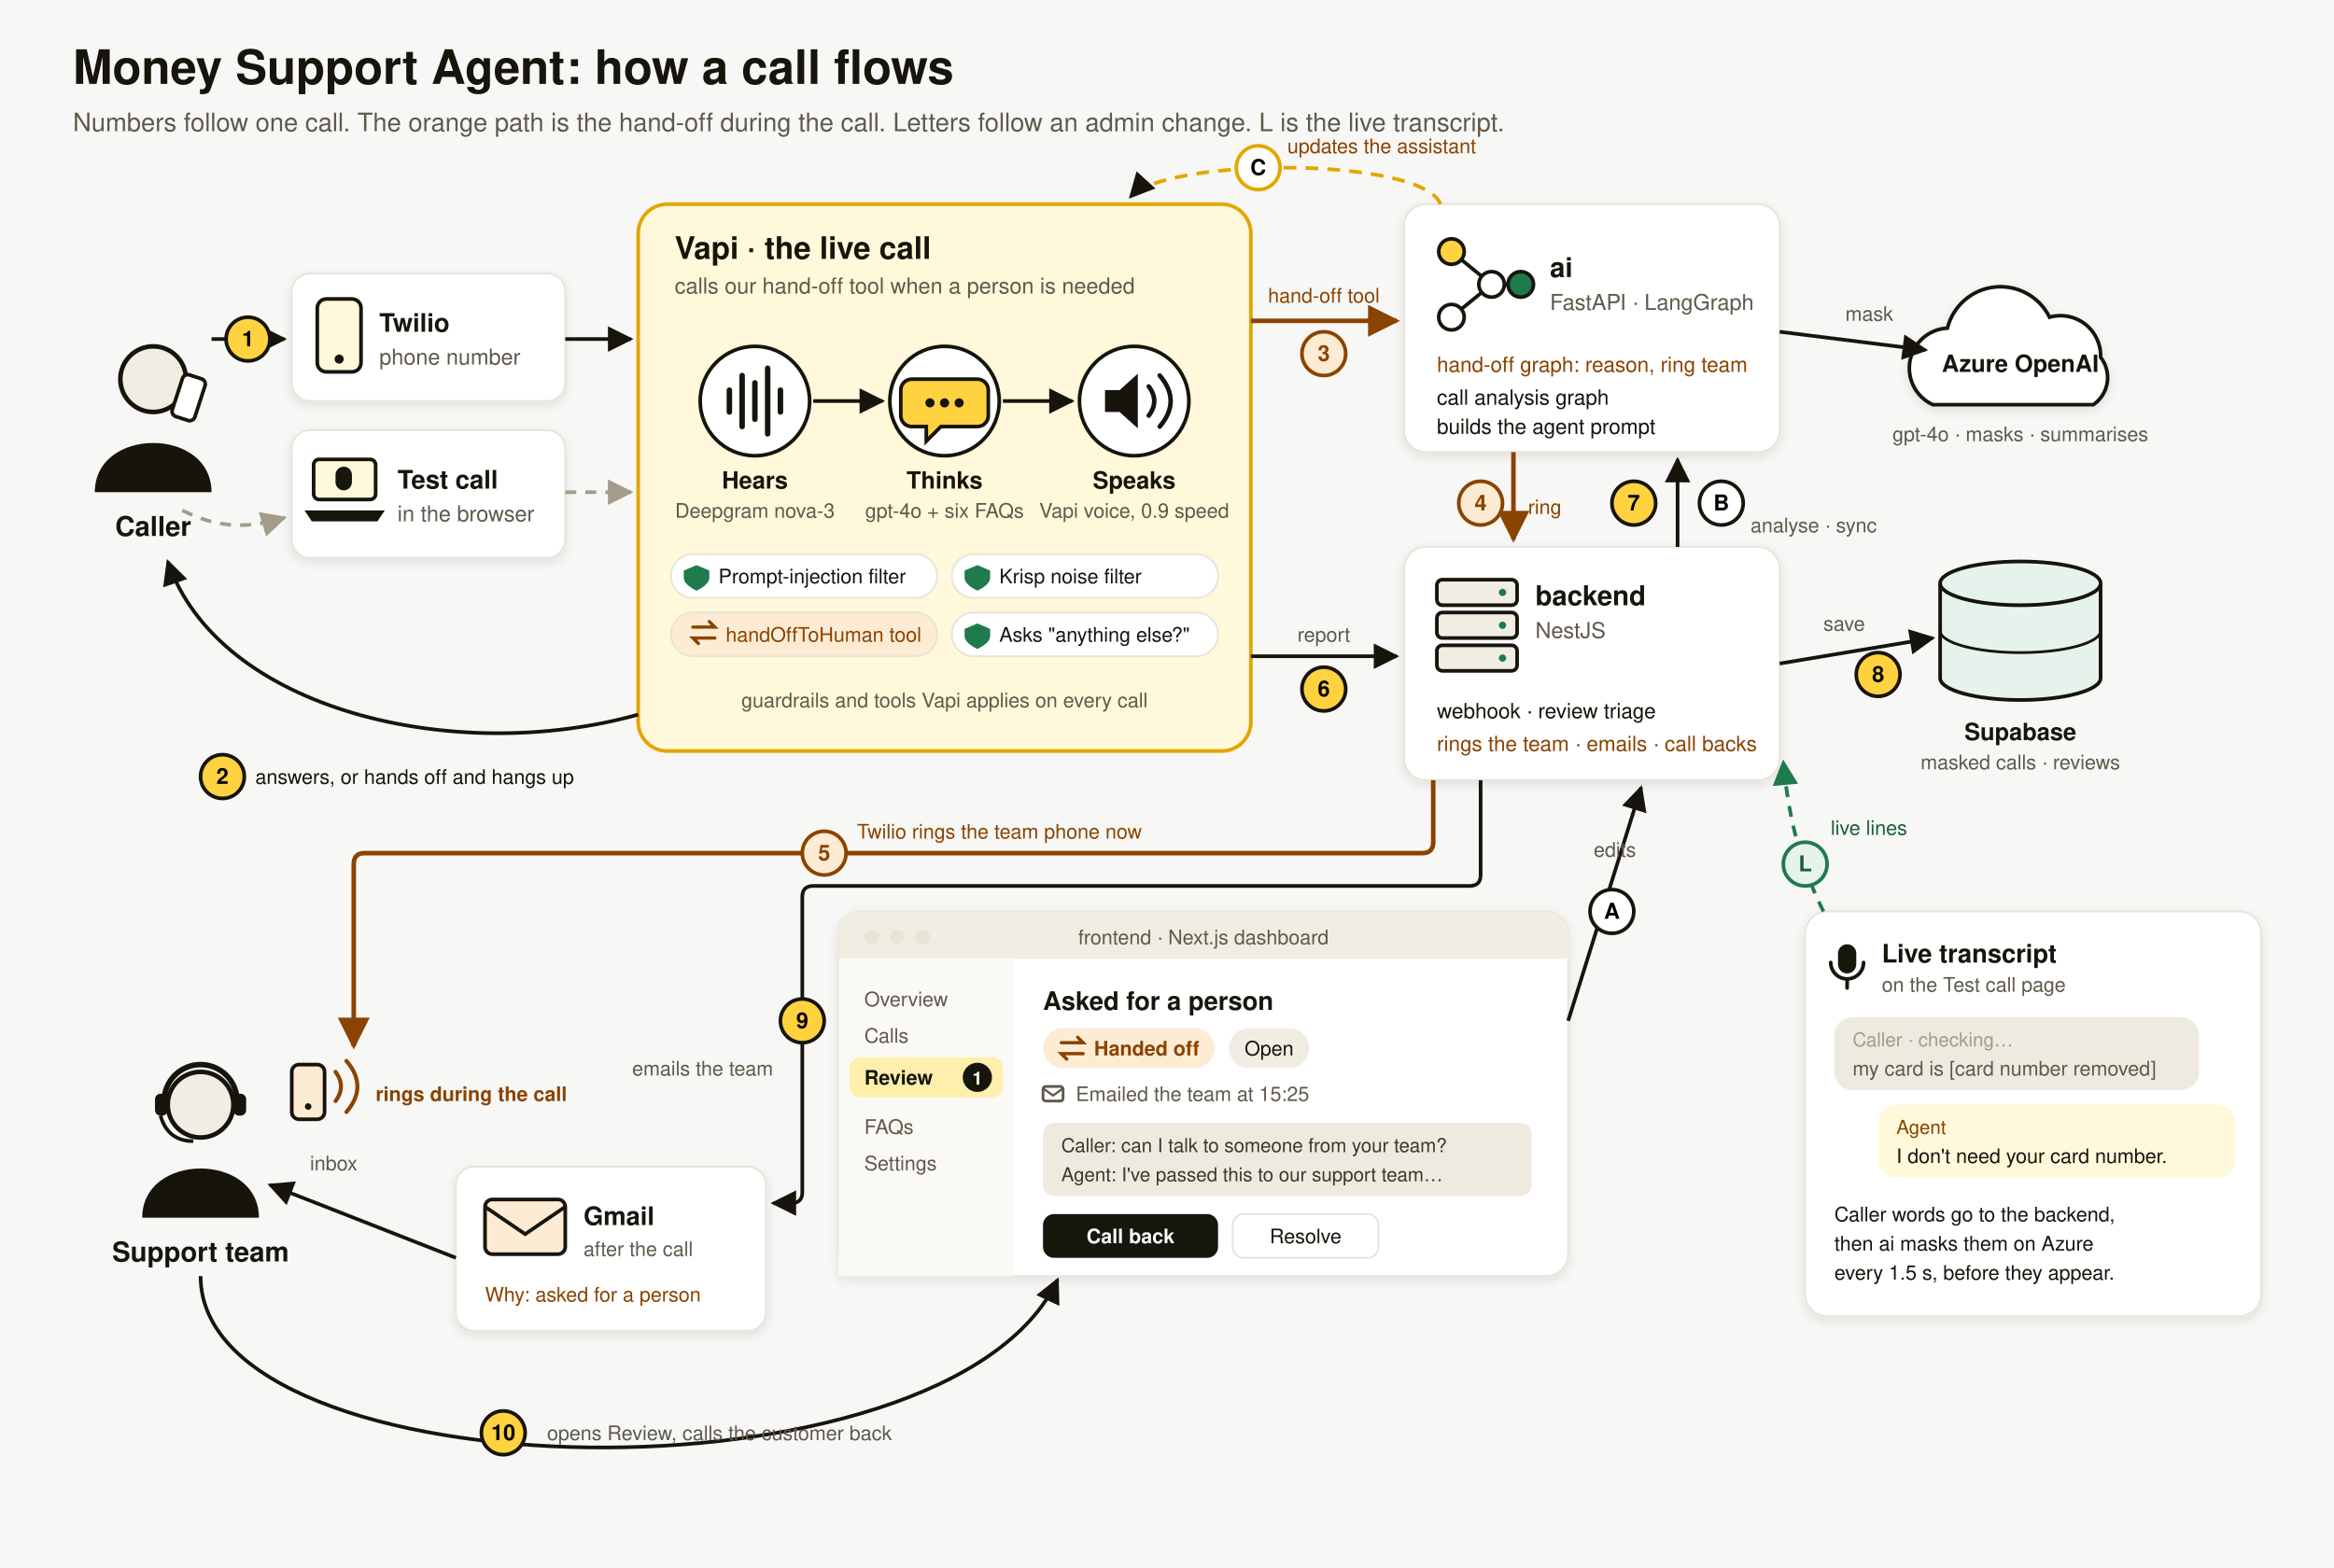
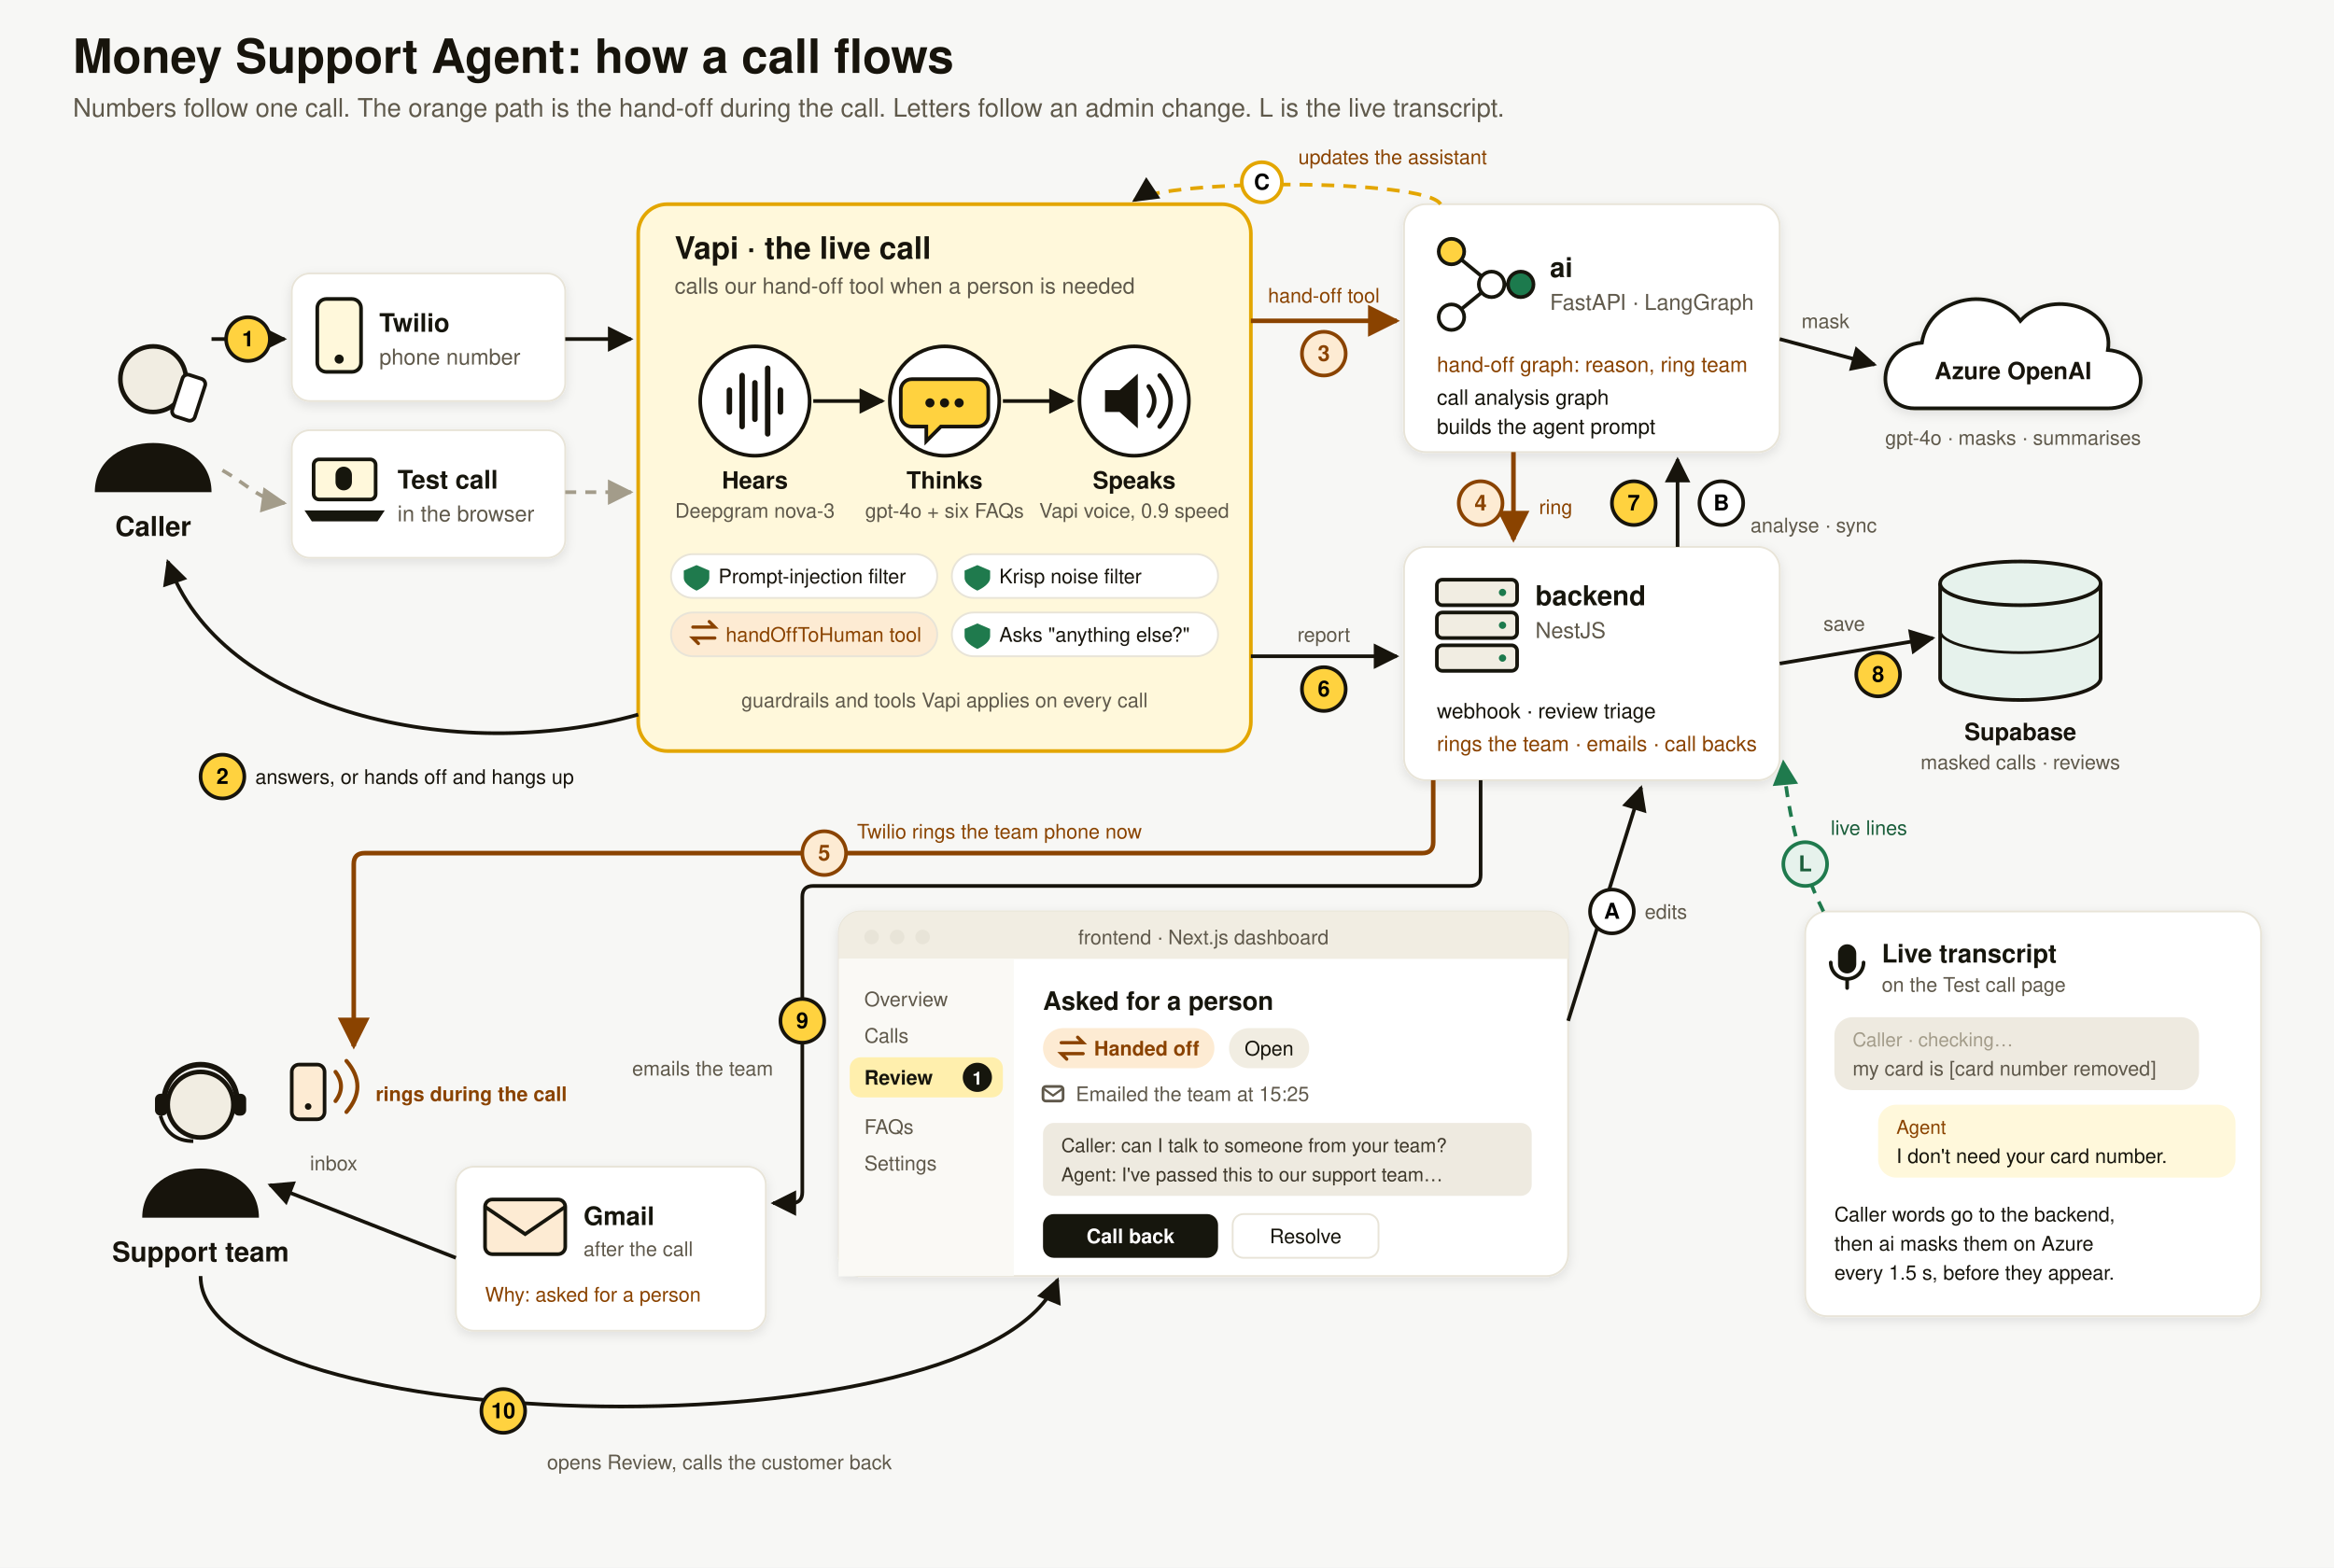
<svg xmlns="http://www.w3.org/2000/svg" viewBox="0 0 1280 860" width="1280" height="860" font-family="Segoe UI, Helvetica, Arial, sans-serif" role="img" aria-labelledby="title description">
  <defs>
    <marker id="arrow" viewBox="0 0 10 10" refX="9" refY="5" markerWidth="7" markerHeight="7" orient="auto-start-reverse">
      <path d="M0 0 L10 5 L0 10 Z" fill="#17140c" />
    </marker>
    <marker id="arrowMuted" viewBox="0 0 10 10" refX="9" refY="5" markerWidth="7" markerHeight="7" orient="auto-start-reverse">
      <path d="M0 0 L10 5 L0 10 Z" fill="#a39c8a" />
    </marker>
    <marker id="arrowHandOff" viewBox="0 0 10 10" refX="9" refY="5" markerWidth="7" markerHeight="7" orient="auto-start-reverse">
      <path d="M0 0 L10 5 L0 10 Z" fill="#8a4300" />
    </marker>
    <marker id="arrowLive" viewBox="0 0 10 10" refX="9" refY="5" markerWidth="7" markerHeight="7" orient="auto-start-reverse">
      <path d="M0 0 L10 5 L0 10 Z" fill="#1f7a4d" />
    </marker>
    <filter id="shadow" x="-10%" y="-10%" width="120%" height="130%">
      <feDropShadow dx="0" dy="2" stdDeviation="3" flood-color="#17140c" flood-opacity="0.10" />
    </filter>
  </defs>
  <rect width="1280" height="860" fill="#f7f7f5" />
-   <text x="40" y="46" font-size="26" font-weight="700" fill="#17140c">Money Support Agent: how a call flows</text>
-   <text x="40" y="72" font-size="14" fill="#5f594b">Numbers follow one call. The orange path is the hand-off during the call. Letters follow an admin change. L is the live transcript.</text>
+   <text x="40" y="40" font-size="26" font-weight="700" fill="#17140c">Money Support Agent: how a call flows</text>
+   <text x="40" y="64" font-size="14" fill="#5f594b">Numbers follow one call. The orange path is the hand-off during the call. Letters follow an admin change. L is the live transcript.</text>
  <g id="caller">
    <circle cx="84" cy="208" r="18" fill="#f1ede2" stroke="#17140c" stroke-width="2.5" />
    <path d="M52 270 C52 234 116 234 116 270 Z" fill="#17140c" />
    <rect x="97" y="206" width="13" height="24" rx="3" fill="#ffffff" stroke="#17140c" stroke-width="2" transform="rotate(18 103 218)" />
    <text x="84" y="294" font-size="15" font-weight="700" fill="#17140c" text-anchor="middle">Caller</text>
  </g>
  <g id="entry" filter="url(#shadow)">
    <rect x="160" y="150" width="150" height="70" rx="10" fill="#ffffff" stroke="#e8e4d8" />
    <rect x="174" y="164" width="24" height="40" rx="5" fill="#fff8db" stroke="#17140c" stroke-width="2" />
    <circle cx="186" cy="197" r="2.5" fill="#17140c" />
    <text x="208" y="182" font-size="14" font-weight="700" fill="#17140c">Twilio</text>
    <text x="208" y="200" font-size="12" fill="#5f594b">phone number</text>
    <rect x="160" y="236" width="150" height="70" rx="10" fill="#ffffff" stroke="#e8e4d8" />
    <rect x="172" y="252" width="34" height="22" rx="3" fill="#fff8db" stroke="#17140c" stroke-width="2" />
    <path d="M167 280 H211 L207 286 H171 Z" fill="#17140c" />
    <rect x="184" y="256" width="9" height="13" rx="4.5" fill="#17140c" />
    <text x="218" y="268" font-size="14" font-weight="700" fill="#17140c">Test call</text>
    <text x="218" y="286" font-size="12" fill="#5f594b">in the browser</text>
  </g>
  <g id="vapi">
    <rect x="350" y="112" width="336" height="300" rx="16" fill="#fff8db" stroke="#e3a600" stroke-width="2" />
    <text x="370" y="142" font-size="17" font-weight="700" fill="#17140c">Vapi · the live call</text>
    <text x="370" y="161" font-size="12" fill="#5f594b">calls our hand-off tool when a person is needed</text>
    <circle cx="414" cy="220" r="30" fill="#ffffff" stroke="#17140c" stroke-width="2" />
    <g stroke="#17140c" stroke-width="3" stroke-linecap="round">
      <line x1="400" y1="214" x2="400" y2="226" />
      <line x1="407" y1="206" x2="407" y2="234" />
      <line x1="414" y1="210" x2="414" y2="230" />
      <line x1="421" y1="202" x2="421" y2="238" />
      <line x1="428" y1="214" x2="428" y2="226" />
    </g>
    <text x="414" y="268" font-size="13" font-weight="700" fill="#17140c" text-anchor="middle">Hears</text>
    <text x="414" y="284" font-size="11" fill="#5f594b" text-anchor="middle">Deepgram nova-3</text>
    <circle cx="518" cy="220" r="30" fill="#ffffff" stroke="#17140c" stroke-width="2" />
    <path d="M500 208 h36 a6 6 0 0 1 6 6 v14 a6 6 0 0 1 -6 6 h-20 l-8 8 v-8 h-8 a6 6 0 0 1 -6 -6 v-14 a6 6 0 0 1 6 -6 z" fill="#ffd23f" stroke="#17140c" stroke-width="2" />
    <circle cx="510" cy="221" r="2.5" fill="#17140c" />
    <circle cx="518" cy="221" r="2.5" fill="#17140c" />
    <circle cx="526" cy="221" r="2.5" fill="#17140c" />
    <text x="518" y="268" font-size="13" font-weight="700" fill="#17140c" text-anchor="middle">Thinks</text>
    <text x="518" y="284" font-size="11" fill="#5f594b" text-anchor="middle">gpt-4o + six FAQs</text>
    <circle cx="622" cy="220" r="30" fill="#ffffff" stroke="#17140c" stroke-width="2" />
    <path d="M606 214 h8 l10 -9 v30 l-10 -9 h-8 z" fill="#17140c" />
    <path d="M630 212 q6 8 0 16 M636 206 q12 14 0 28" fill="none" stroke="#17140c" stroke-width="2.5" stroke-linecap="round" />
    <text x="622" y="268" font-size="13" font-weight="700" fill="#17140c" text-anchor="middle">Speaks</text>
    <text x="622" y="284" font-size="11" fill="#5f594b" text-anchor="middle">Vapi voice, 0.9 speed</text>
    <line x1="446" y1="220" x2="484" y2="220" stroke="#17140c" stroke-width="2" marker-end="url(#arrow)" />
    <line x1="550" y1="220" x2="588" y2="220" stroke="#17140c" stroke-width="2" marker-end="url(#arrow)" />
    <g font-size="11" fill="#17140c">
      <rect x="368" y="304" width="146" height="24" rx="12" fill="#ffffff" stroke="#e8e4d8" />
      <path d="M382 310 l7 3 v4 c0 4 -7 7 -7 7 c0 0 -7 -3 -7 -7 v-4 z" fill="#1f7a4d" />
      <text x="394" y="320">Prompt-injection filter</text>
      <rect x="522" y="304" width="146" height="24" rx="12" fill="#ffffff" stroke="#e8e4d8" />
      <path d="M536 310 l7 3 v4 c0 4 -7 7 -7 7 c0 0 -7 -3 -7 -7 v-4 z" fill="#1f7a4d" />
      <text x="548" y="320">Krisp noise filter</text>
      <rect x="368" y="336" width="146" height="24" rx="12" fill="#fdebd3" stroke="#e8e4d8" />
      <path d="M380 344 h12 l-3 -3 M392 350 h-12 l3 3" fill="none" stroke="#8a4300" stroke-width="1.8" stroke-linecap="round" />
      <text x="398" y="352" fill="#8a4300">handOffToHuman tool</text>
      <rect x="522" y="336" width="146" height="24" rx="12" fill="#ffffff" stroke="#e8e4d8" />
      <path d="M536 342 l7 3 v4 c0 4 -7 7 -7 7 c0 0 -7 -3 -7 -7 v-4 z" fill="#1f7a4d" />
      <text x="548" y="352">Asks "anything else?"</text>
    </g>
    <text x="518" y="388" font-size="11" fill="#5f594b" text-anchor="middle">guardrails and tools Vapi applies on every call</text>
  </g>
  <g id="ai" filter="url(#shadow)">
    <rect x="770" y="112" width="206" height="136" rx="12" fill="#ffffff" stroke="#e8e4d8" />
    <g stroke="#17140c" stroke-width="2">
      <line x1="796" y1="138" x2="818" y2="156" />
      <line x1="818" y1="156" x2="796" y2="174" />
      <line x1="818" y1="156" x2="834" y2="156" />
    </g>
    <circle cx="796" cy="138" r="7" fill="#ffd23f" stroke="#17140c" stroke-width="2" />
    <circle cx="818" cy="156" r="7" fill="#ffffff" stroke="#17140c" stroke-width="2" />
    <circle cx="796" cy="174" r="7" fill="#ffffff" stroke="#17140c" stroke-width="2" />
    <circle cx="834" cy="156" r="7" fill="#1f7a4d" stroke="#17140c" stroke-width="2" />
    <text x="850" y="152" font-size="15" font-weight="700" fill="#17140c">ai</text>
    <text x="850" y="170" font-size="12" fill="#5f594b">FastAPI · LangGraph</text>
    <text x="788" y="204" font-size="11.5" fill="#8a4300">hand-off graph: reason, ring team</text>
    <text x="788" y="222" font-size="11.5" fill="#17140c">call analysis graph</text>
    <text x="788" y="238" font-size="11.5" fill="#17140c">builds the agent prompt</text>
  </g>
  <g id="azure">
-     <path d="M1060 222 a22 22 0 0 1 8 -42 a30 30 0 0 1 56 -6 a22 22 0 0 1 28 22 a18 18 0 0 1 -4 26 z" fill="#ffffff" stroke="#17140c" stroke-width="2" filter="url(#shadow)" />
-     <text x="1108" y="204" font-size="13" font-weight="700" fill="#17140c" text-anchor="middle">Azure OpenAI</text>
-     <text x="1108" y="242" font-size="11" fill="#5f594b" text-anchor="middle">gpt-4o · masks · summarises</text>
+     <path d="M1050 224 C1028 224 1028 190 1054 188 C1058 162 1094 156 1108 176 C1124 158 1160 168 1156 192 C1180 194 1180 224 1156 224 Z" fill="#ffffff" stroke="#17140c" stroke-width="2" filter="url(#shadow)" />
+     <text x="1104" y="208" font-size="13" font-weight="700" fill="#17140c" text-anchor="middle">Azure OpenAI</text>
+     <text x="1104" y="244" font-size="11" fill="#5f594b" text-anchor="middle">gpt-4o · masks · summarises</text>
  </g>
  <g id="backend" filter="url(#shadow)">
    <rect x="770" y="300" width="206" height="128" rx="12" fill="#ffffff" stroke="#e8e4d8" />
    <g fill="#f1ede2" stroke="#17140c" stroke-width="2">
      <rect x="788" y="318" width="44" height="14" rx="3" />
      <rect x="788" y="336" width="44" height="14" rx="3" />
      <rect x="788" y="354" width="44" height="14" rx="3" />
    </g>
    <circle cx="824" cy="325" r="2" fill="#1f7a4d" />
    <circle cx="824" cy="343" r="2" fill="#1f7a4d" />
    <circle cx="824" cy="361" r="2" fill="#1f7a4d" />
    <text x="842" y="332" font-size="15" font-weight="700" fill="#17140c">backend</text>
    <text x="842" y="350" font-size="12" fill="#5f594b">NestJS</text>
    <text x="788" y="394" font-size="11.5" fill="#17140c">webhook · review triage</text>
    <text x="788" y="412" font-size="11.5" fill="#8a4300">rings the team · emails · call backs</text>
  </g>
  <g id="supabase">
    <path d="M1064 320 v52 a44 12 0 0 0 88 0 v-52" fill="#e6f2ec" stroke="#17140c" stroke-width="2" />
    <ellipse cx="1108" cy="320" rx="44" ry="12" fill="#e6f2ec" stroke="#17140c" stroke-width="2" />
    <path d="M1064 346 a44 12 0 0 0 88 0" fill="none" stroke="#17140c" stroke-width="1.5" />
    <text x="1108" y="406" font-size="13" font-weight="700" fill="#17140c" text-anchor="middle">Supabase</text>
    <text x="1108" y="422" font-size="11" fill="#5f594b" text-anchor="middle">masked calls · reviews</text>
  </g>
  <g id="team">
    <circle cx="110" cy="606" r="18" fill="#f1ede2" stroke="#17140c" stroke-width="2.5" />
    <path d="M90 604 a20 20 0 0 1 40 0" fill="none" stroke="#17140c" stroke-width="3" />
    <rect x="85" y="600" width="7" height="12" rx="3" fill="#17140c" />
    <rect x="128" y="600" width="7" height="12" rx="3" fill="#17140c" />
    <path d="M88 612 q4 14 18 14" fill="none" stroke="#17140c" stroke-width="2" />
    <path d="M78 668 C78 632 142 632 142 668 Z" fill="#17140c" />
    <text x="110" y="692" font-size="15" font-weight="700" fill="#17140c" text-anchor="middle">Support team</text>
    <rect x="160" y="584" width="18" height="30" rx="4" fill="#fdebd3" stroke="#17140c" stroke-width="2" />
    <circle cx="169" cy="607" r="1.8" fill="#17140c" />
    <path d="M184 588 q6 8 0 16 M190 582 q12 14 0 28" fill="none" stroke="#8a4300" stroke-width="2.2" stroke-linecap="round" />
    <text x="206" y="604" font-size="11" font-weight="700" fill="#8a4300">rings during the call</text>
  </g>
  <g id="gmail" filter="url(#shadow)">
    <rect x="250" y="640" width="170" height="90" rx="10" fill="#ffffff" stroke="#e8e4d8" />
    <rect x="266" y="658" width="44" height="30" rx="4" fill="#fdebd3" stroke="#17140c" stroke-width="2" />
    <path d="M266 662 l22 15 l22 -15" fill="none" stroke="#17140c" stroke-width="2" />
    <text x="320" y="672" font-size="14" font-weight="700" fill="#17140c">Gmail</text>
    <text x="320" y="689" font-size="11" fill="#5f594b">after the call</text>
    <text x="266" y="714" font-size="11" fill="#8a4300">Why: asked for a person</text>
  </g>
  <g id="dashboard" filter="url(#shadow)">
    <rect x="460" y="500" width="400" height="200" rx="12" fill="#ffffff" stroke="#e8e4d8" />
    <path d="M460 512 a12 12 0 0 1 12 -12 h376 a12 12 0 0 1 12 12 v14 h-400 z" fill="#f1ede2" />
    <circle cx="478" cy="514" r="4" fill="#e8e4d8" />
    <circle cx="492" cy="514" r="4" fill="#e8e4d8" />
    <circle cx="506" cy="514" r="4" fill="#e8e4d8" />
    <text x="660" y="518" font-size="11" fill="#5f594b" text-anchor="middle">frontend · Next.js dashboard</text>
    <rect x="460" y="526" width="96" height="174" fill="#faf9f5" />
    <text x="474" y="552" font-size="11" fill="#5f594b">Overview</text>
    <text x="474" y="572" font-size="11" fill="#5f594b">Calls</text>
    <rect x="466" y="580" width="84" height="22" rx="6" fill="#ffefad" />
    <text x="474" y="595" font-size="11" font-weight="700" fill="#17140c">Review</text>
    <circle cx="536" cy="591" r="8" fill="#17140c" />
    <text x="536" y="595" font-size="10" font-weight="700" fill="#ffffff" text-anchor="middle">1</text>
    <text x="474" y="622" font-size="11" fill="#5f594b">FAQs</text>
    <text x="474" y="642" font-size="11" fill="#5f594b">Settings</text>
    <text x="572" y="554" font-size="14" font-weight="700" fill="#17140c">Asked for a person</text>
    <rect x="572" y="564" width="94" height="22" rx="11" fill="#fdebd3" />
    <path d="M582 572 h12 l-3 -3 M594 578 h-12 l3 3" fill="none" stroke="#8a4300" stroke-width="1.8" stroke-linecap="round" />
    <text x="600" y="579" font-size="11" font-weight="700" fill="#8a4300">Handed off</text>
    <rect x="674" y="564" width="44" height="22" rx="11" fill="#f1ede2" />
    <text x="696" y="579" font-size="11" fill="#17140c" text-anchor="middle">Open</text>
    <rect x="572" y="596" width="11" height="8" rx="1.5" fill="none" stroke="#5f594b" stroke-width="1.5" />
    <path d="M572 597 l5.5 4 l5.5 -4" fill="none" stroke="#5f594b" stroke-width="1.2" />
    <text x="590" y="604" font-size="11" fill="#5f594b">Emailed the team at 15:25</text>
    <rect x="572" y="616" width="268" height="40" rx="6" fill="#eeeae0" />
    <text x="582" y="632" font-size="10.5" fill="#3d372a">Caller: can I talk to someone from your team?</text>
    <text x="582" y="648" font-size="10.5" fill="#3d372a">Agent: I've passed this to our support team…</text>
    <rect x="572" y="666" width="96" height="24" rx="6" fill="#17140c" />
    <text x="620" y="682" font-size="11" font-weight="700" fill="#ffffff" text-anchor="middle">Call back</text>
    <rect x="676" y="666" width="80" height="24" rx="6" fill="#ffffff" stroke="#e8e4d8" />
    <text x="716" y="682" font-size="11" fill="#17140c" text-anchor="middle">Resolve</text>
  </g>
  <g id="live-transcript" filter="url(#shadow)">
    <rect x="990" y="500" width="250" height="222" rx="12" fill="#ffffff" stroke="#e8e4d8" />
    <rect x="1008" y="518" width="10" height="16" rx="5" fill="#17140c" />
    <path d="M1004 528 a9 9 0 0 0 18 0 M1013 537 v5" fill="none" stroke="#17140c" stroke-width="2" stroke-linecap="round" />
    <text x="1032" y="528" font-size="14" font-weight="700" fill="#17140c">Live transcript</text>
    <text x="1032" y="544" font-size="11" fill="#5f594b">on the Test call page</text>
    <rect x="1006" y="558" width="200" height="40" rx="10" fill="#eeeae0" />
    <text x="1016" y="574" font-size="10.5" fill="#a39c8a">Caller · checking…</text>
    <text x="1016" y="590" font-size="11" fill="#5f594b">my card is [card number removed]</text>
    <rect x="1030" y="606" width="196" height="40" rx="10" fill="#fff8db" />
    <text x="1040" y="622" font-size="10.5" fill="#8a4300">Agent</text>
    <text x="1040" y="638" font-size="11" fill="#17140c">I don't need your card number.</text>
    <text x="1006" y="670" font-size="11" fill="#17140c">Caller words go to the backend,</text>
    <text x="1006" y="686" font-size="11" fill="#17140c">then ai masks them on Azure</text>
    <text x="1006" y="702" font-size="11" fill="#17140c">every 1.5 s, before they appear.</text>
  </g>
  <g fill="none" stroke-width="2">
    <line x1="116" y1="186" x2="156" y2="186" stroke="#17140c" marker-end="url(#arrow)" />
-     <path d="M100 280 C120 290 136 290 156 284" stroke="#a39c8a" stroke-dasharray="6 5" marker-end="url(#arrowMuted)" />
+     <path d="M122 258 C136 266 142 274 156 276" stroke="#a39c8a" stroke-dasharray="6 5" marker-end="url(#arrowMuted)" />
    <line x1="310" y1="186" x2="346" y2="186" stroke="#17140c" marker-end="url(#arrow)" />
    <line x1="310" y1="270" x2="346" y2="270" stroke="#a39c8a" stroke-dasharray="6 5" marker-end="url(#arrowMuted)" />
    <path d="M350 392 C250 420 120 390 92 308" stroke="#17140c" marker-end="url(#arrow)" />
    <line x1="686" y1="176" x2="766" y2="176" stroke="#8a4300" stroke-width="2.5" marker-end="url(#arrowHandOff)" />
    <line x1="830" y1="248" x2="830" y2="296" stroke="#8a4300" stroke-width="2.5" marker-end="url(#arrowHandOff)" />
    <path d="M786 428 L786 462 Q786 468 780 468 L200 468 Q194 468 194 474 L194 574" stroke="#8a4300" stroke-width="2.5" marker-end="url(#arrowHandOff)" />
    <line x1="686" y1="360" x2="766" y2="360" stroke="#17140c" marker-end="url(#arrow)" />
    <line x1="920" y1="300" x2="920" y2="252" stroke="#17140c" marker-end="url(#arrow)" />
-     <line x1="976" y1="182" x2="1056" y2="192" stroke="#17140c" marker-end="url(#arrow)" />
+     <line x1="976" y1="186" x2="1028" y2="200" stroke="#17140c" marker-end="url(#arrow)" />
    <line x1="976" y1="364" x2="1060" y2="350" stroke="#17140c" marker-end="url(#arrow)" />
    <path d="M812 428 L812 480 Q812 486 806 486 L446 486 Q440 486 440 492 L440 654 Q440 660 434 660 L424 660" stroke="#17140c" marker-end="url(#arrow)" />
    <line x1="250" y1="690" x2="148" y2="650" stroke="#17140c" marker-end="url(#arrow)" />
-     <path d="M110 700 C110 820 520 830 580 702" stroke="#17140c" marker-end="url(#arrow)" />
+     <path d="M110 700 C110 790 540 800 580 702" stroke="#17140c" marker-end="url(#arrow)" />
    <line x1="860" y1="560" x2="900" y2="432" stroke="#17140c" marker-end="url(#arrow)" />
-     <path d="M790 112 C780 86 640 86 620 108" stroke="#e3a600" stroke-dasharray="7 5" marker-end="url(#arrow)" />
+     <path d="M790 112 C782 98 640 98 622 110" stroke="#e3a600" stroke-dasharray="7 5" marker-end="url(#arrow)" />
    <path d="M1000 500 C985 470 980 440 978 418" stroke="#1f7a4d" stroke-dasharray="6 5" marker-end="url(#arrowLive)" />
  </g>
  <g font-size="11" fill="#5f594b">
    <text x="140" y="430" fill="#17140c">answers, or hands off and hangs up</text>
    <text x="726" y="166" text-anchor="middle" fill="#8a4300">hand-off tool</text>
-     <text x="838" y="282" fill="#8a4300">ring</text>
+     <text x="844" y="282" fill="#8a4300">ring</text>
    <text x="470" y="460" fill="#8a4300">Twilio rings the team phone now</text>
    <text x="726" y="352" text-anchor="middle">report</text>
    <text x="960" y="292">analyse · sync</text>
-     <text x="1012" y="176">mask</text>
+     <text x="988" y="180">mask</text>
    <text x="1000" y="346">save</text>
    <text x="424" y="590" text-anchor="end">emails the team</text>
-     <text x="300" y="790">opens Review, calls the customer back</text>
-     <text x="874" y="470">edits</text>
-     <text x="706" y="84" fill="#8a4300">updates the assistant</text>
+     <text x="300" y="806">opens Review, calls the customer back</text>
+     <text x="902" y="504">edits</text>
+     <text x="712" y="90" fill="#8a4300">updates the assistant</text>
    <text x="1004" y="458" fill="#1b5e3b">live lines</text>
    <text x="170" y="642">inbox</text>
  </g>
  <g font-size="12" font-weight="700" text-anchor="middle">
    <circle cx="136" cy="186" r="12" fill="#ffd23f" stroke="#17140c" stroke-width="2" />
    <text x="136" y="190">1</text>
    <circle cx="122" cy="426" r="12" fill="#ffd23f" stroke="#17140c" stroke-width="2" />
    <text x="122" y="430">2</text>
    <circle cx="726" cy="194" r="12" fill="#fdebd3" stroke="#8a4300" stroke-width="2" />
    <text x="726" y="198" fill="#8a4300">3</text>
    <circle cx="812" cy="276" r="12" fill="#fdebd3" stroke="#8a4300" stroke-width="2" />
    <text x="812" y="280" fill="#8a4300">4</text>
    <circle cx="452" cy="468" r="12" fill="#fdebd3" stroke="#8a4300" stroke-width="2" />
    <text x="452" y="472" fill="#8a4300">5</text>
    <circle cx="726" cy="378" r="12" fill="#ffd23f" stroke="#17140c" stroke-width="2" />
    <text x="726" y="382">6</text>
    <circle cx="896" cy="276" r="12" fill="#ffd23f" stroke="#17140c" stroke-width="2" />
    <text x="896" y="280">7</text>
    <circle cx="1030" cy="370" r="12" fill="#ffd23f" stroke="#17140c" stroke-width="2" />
    <text x="1030" y="374">8</text>
    <circle cx="440" cy="560" r="12" fill="#ffd23f" stroke="#17140c" stroke-width="2" />
    <text x="440" y="564">9</text>
-     <circle cx="276" cy="786" r="12" fill="#ffd23f" stroke="#17140c" stroke-width="2" />
-     <text x="276" y="790">10</text>
+     <circle cx="276" cy="774" r="12" fill="#ffd23f" stroke="#17140c" stroke-width="2" />
+     <text x="276" y="778">10</text>
    <circle cx="884" cy="500" r="12" fill="#ffffff" stroke="#17140c" stroke-width="2" />
    <text x="884" y="504">A</text>
    <circle cx="944" cy="276" r="12" fill="#ffffff" stroke="#17140c" stroke-width="2" />
    <text x="944" y="280">B</text>
-     <circle cx="690" cy="92" r="12" fill="#ffffff" stroke="#e3a600" stroke-width="2" />
-     <text x="690" y="96">C</text>
+     <circle cx="692" cy="100" r="11" fill="#ffffff" stroke="#e3a600" stroke-width="2" />
+     <text x="692" y="104">C</text>
    <circle cx="990" cy="474" r="12" fill="#e6f2ec" stroke="#1f7a4d" stroke-width="2" />
    <text x="990" y="478" fill="#1b5e3b">L</text>
  </g>
</svg>
